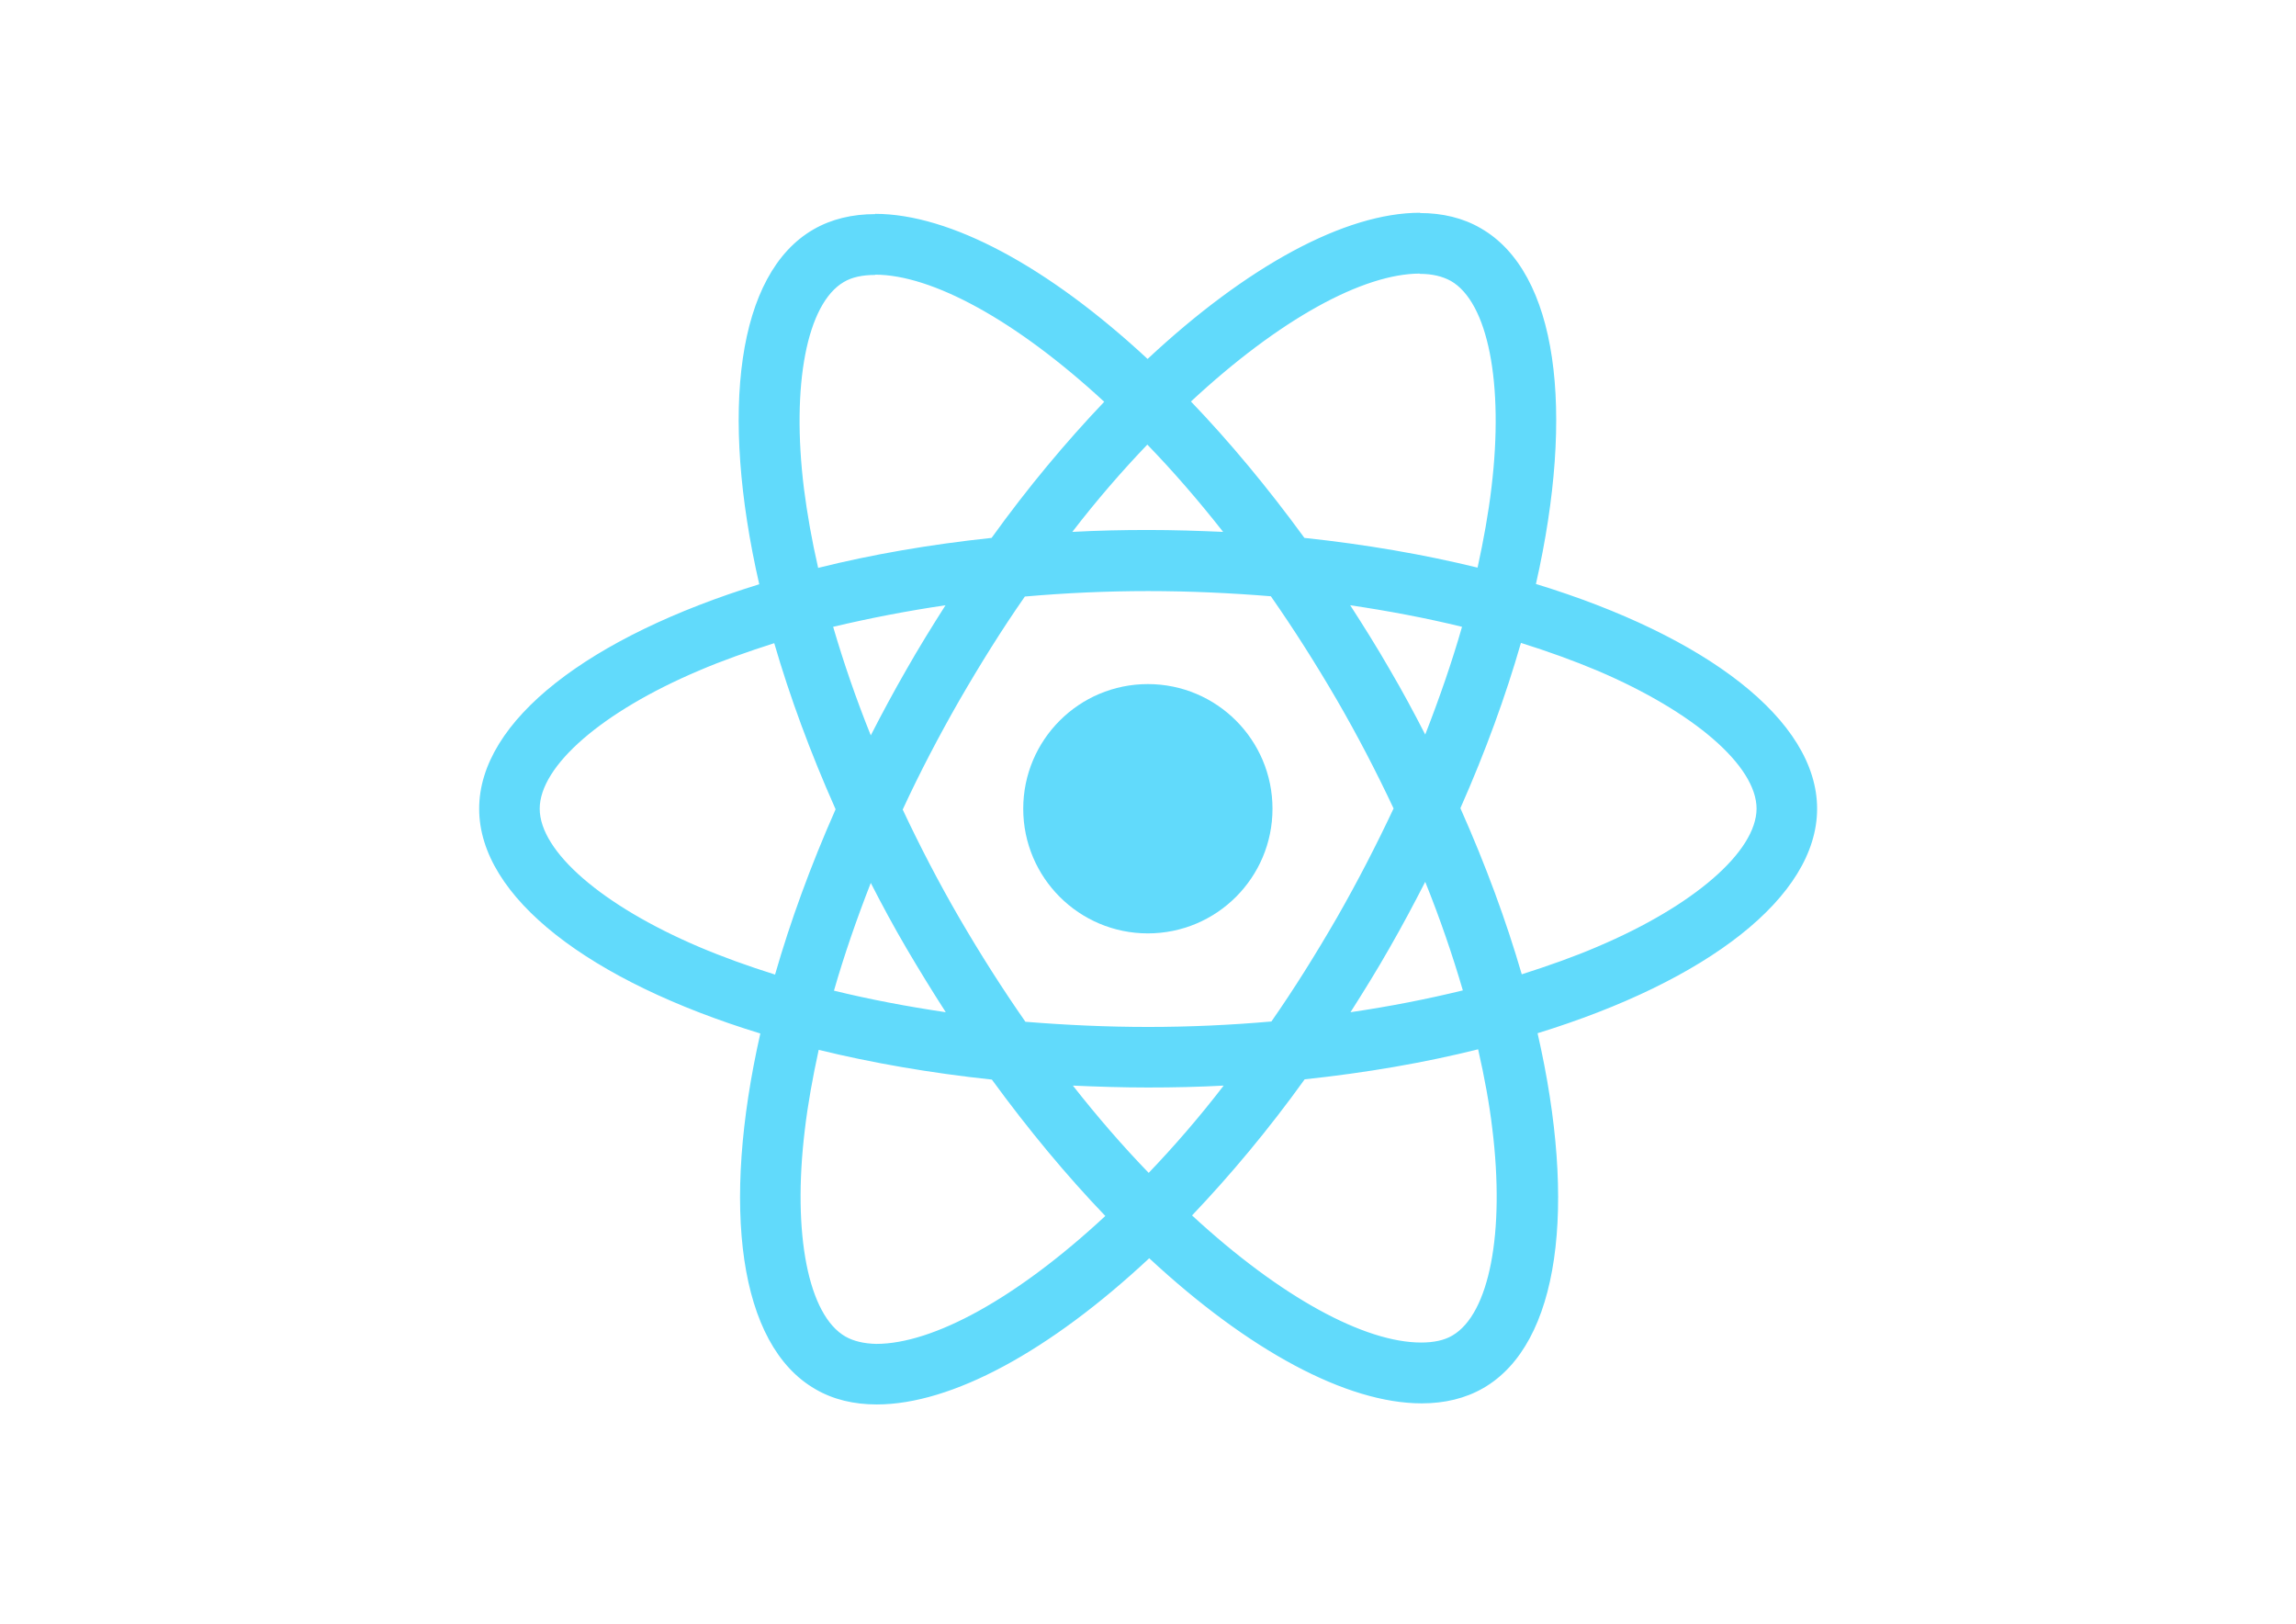
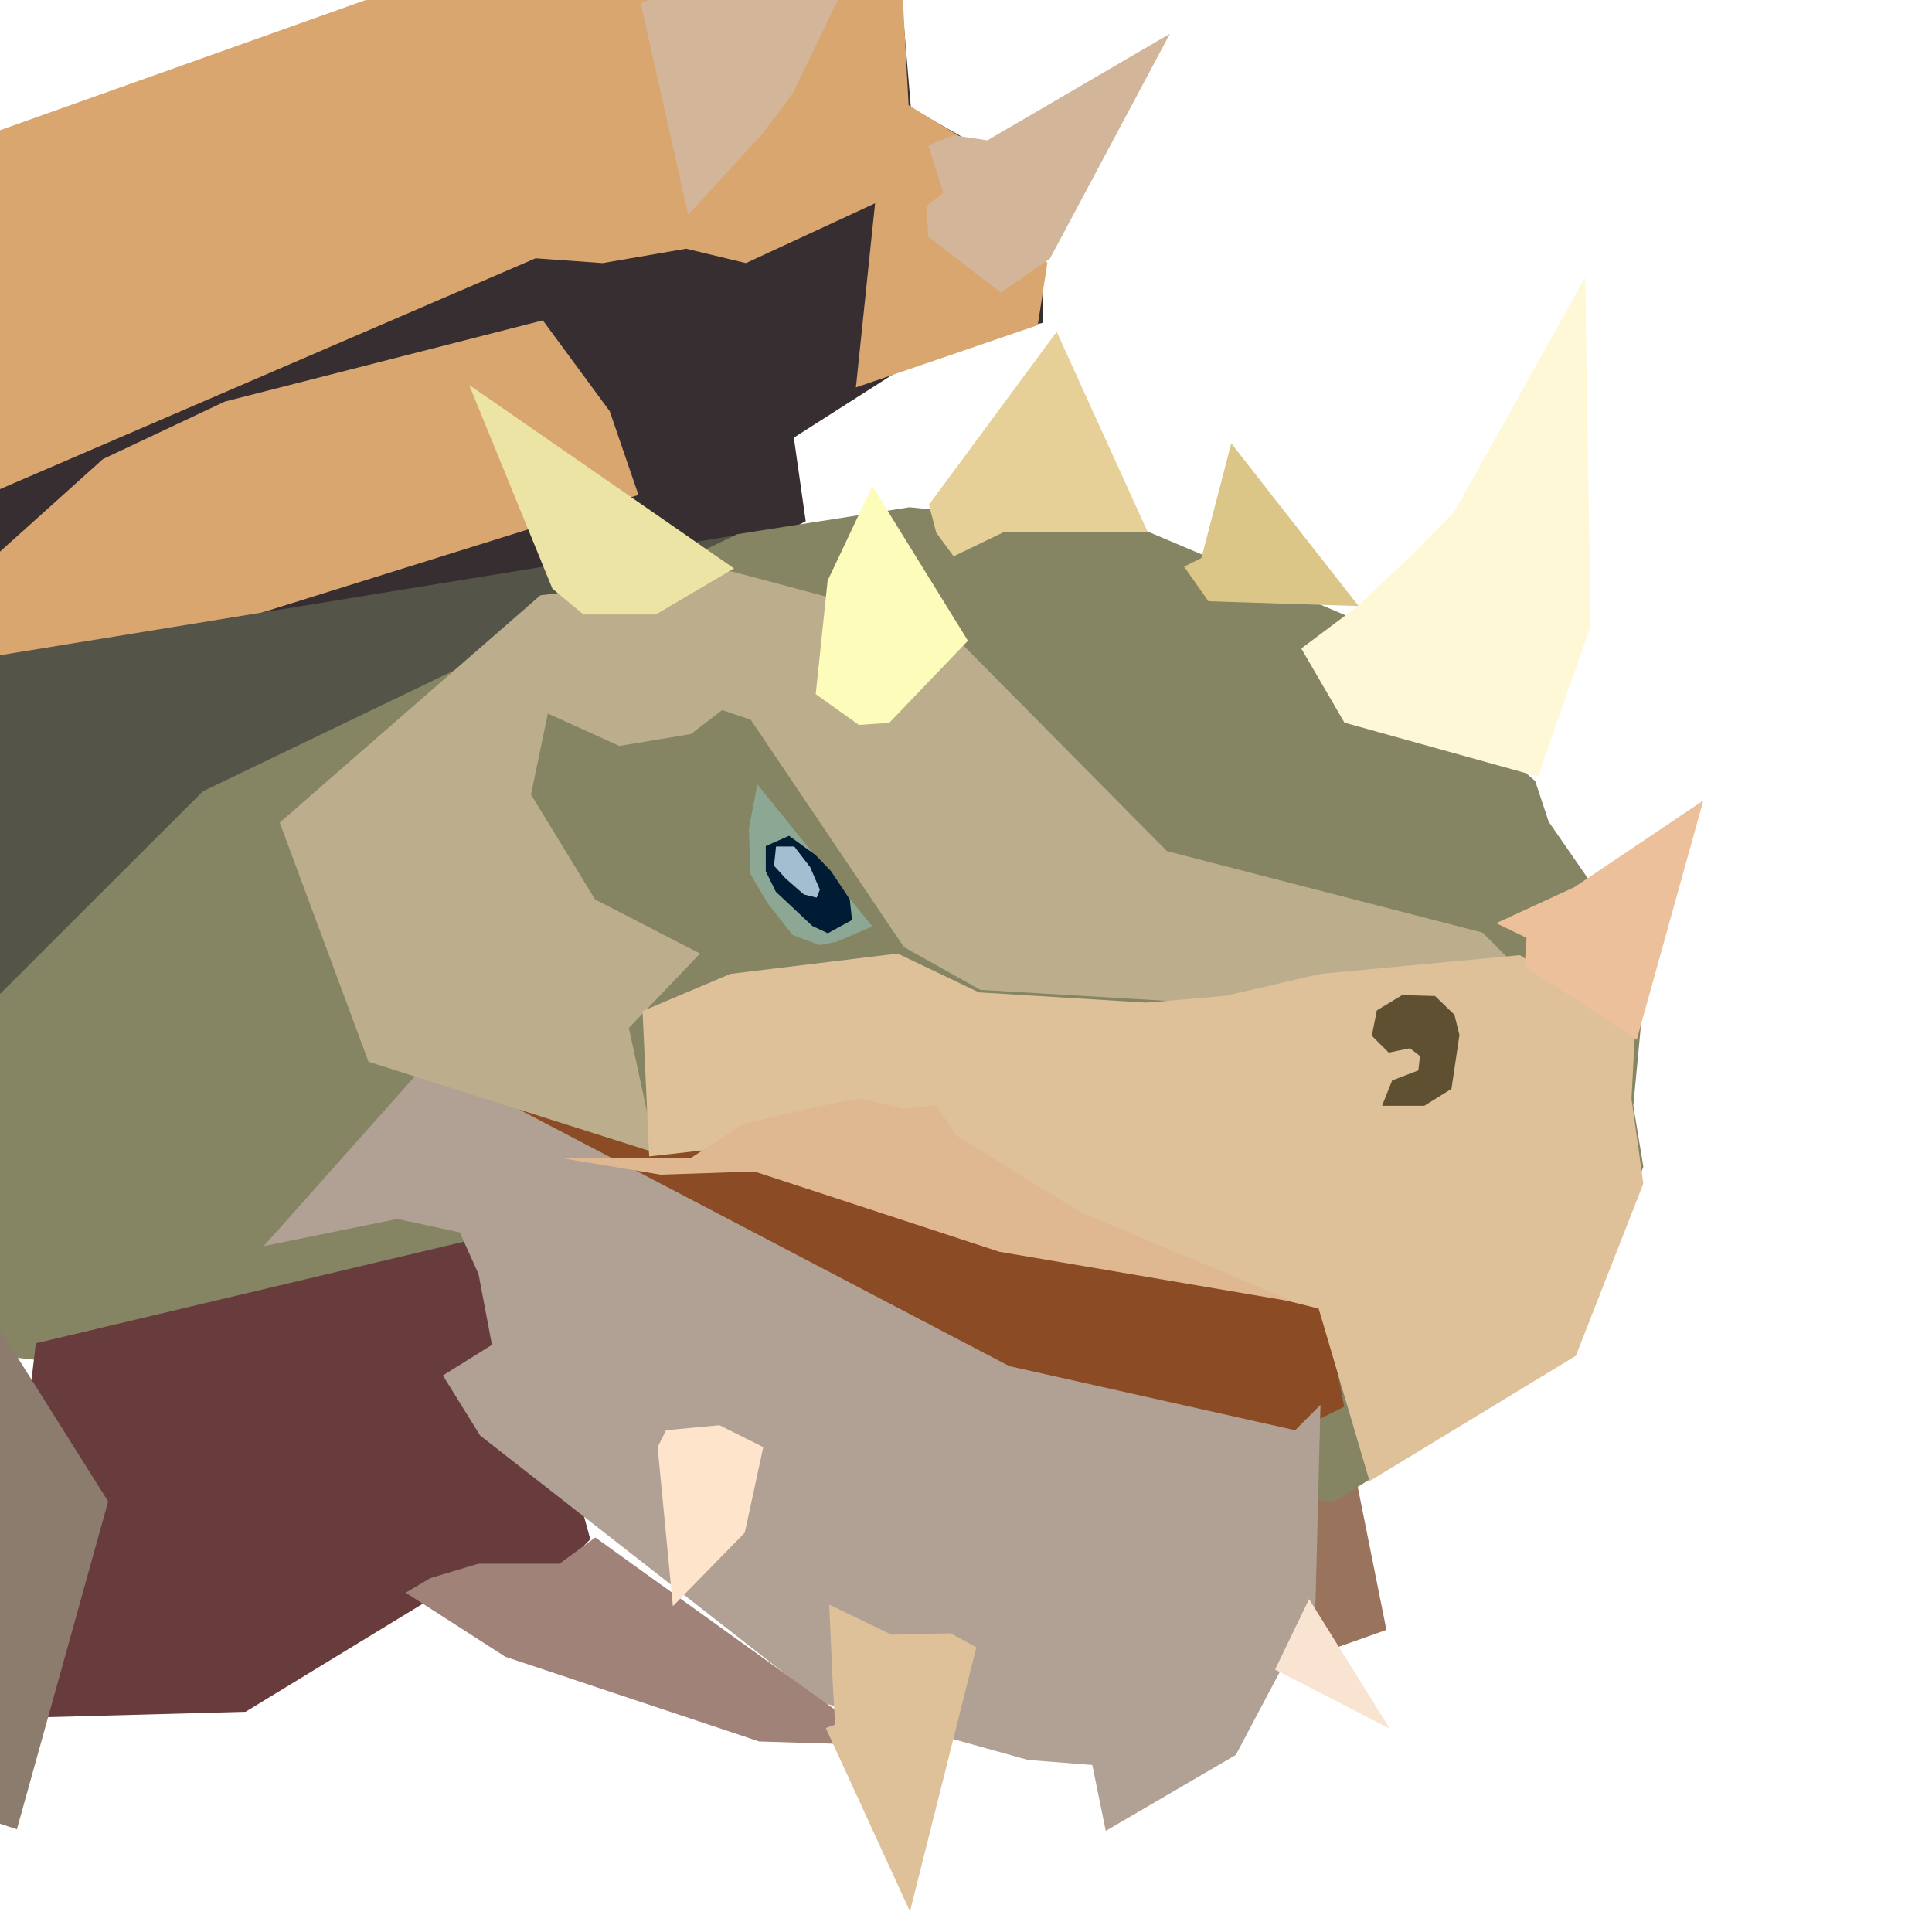
- <svg xmlns="http://www.w3.org/2000/svg" viewBox="0 0 841.9 595.3">
-   <g fill="#61DAFB">
-     <path d="M666.3 296.5c0-32.5-40.7-63.3-103.1-82.4 14.4-63.6 8-114.2-20.2-130.4-6.5-3.8-14.1-5.6-22.4-5.6v22.3c4.6 0 8.3.9 11.4 2.6 13.6 7.8 19.5 37.5 14.9 75.7-1.1 9.4-2.9 19.3-5.1 29.4-19.6-4.8-41-8.5-63.5-10.9-13.5-18.5-27.5-35.3-41.6-50 32.6-30.3 63.2-46.9 84-46.9V78c-27.5 0-63.5 19.6-99.9 53.6-36.4-33.8-72.4-53.2-99.9-53.2v22.3c20.7 0 51.4 16.5 84 46.6-14 14.7-28 31.4-41.3 49.9-22.6 2.4-44 6.1-63.6 11-2.3-10-4-19.7-5.2-29-4.7-38.2 1.1-67.9 14.6-75.8 3-1.8 6.9-2.6 11.5-2.6V78.5c-8.4 0-16 1.8-22.6 5.6-28.1 16.2-34.4 66.7-19.9 130.1-62.2 19.2-102.7 49.9-102.7 82.3 0 32.5 40.7 63.3 103.1 82.4-14.4 63.6-8 114.2 20.2 130.4 6.5 3.8 14.1 5.6 22.5 5.6 27.5 0 63.5-19.6 99.9-53.6 36.4 33.8 72.4 53.2 99.9 53.2 8.4 0 16-1.8 22.6-5.6 28.1-16.2 34.4-66.7 19.9-130.1 62-19.1 102.5-49.9 102.5-82.3zm-130.2-66.7c-3.7 12.9-8.3 26.2-13.5 39.5-4.1-8-8.4-16-13.1-24-4.6-8-9.5-15.8-14.4-23.4 14.2 2.1 27.9 4.7 41 7.9zm-45.8 106.5c-7.8 13.5-15.8 26.3-24.1 38.2-14.9 1.3-30 2-45.2 2-15.1 0-30.2-.7-45-1.9-8.3-11.9-16.4-24.6-24.2-38-7.6-13.1-14.5-26.4-20.8-39.8 6.2-13.4 13.2-26.8 20.7-39.9 7.8-13.5 15.8-26.3 24.1-38.2 14.9-1.3 30-2 45.2-2 15.1 0 30.2.7 45 1.9 8.3 11.9 16.4 24.6 24.2 38 7.6 13.1 14.5 26.4 20.8 39.8-6.3 13.4-13.2 26.8-20.7 39.9zm32.3-13c5.4 13.4 10 26.8 13.8 39.8-13.1 3.2-26.9 5.9-41.2 8 4.9-7.7 9.8-15.6 14.4-23.7 4.6-8 8.9-16.1 13-24.1zM421.2 430c-9.3-9.6-18.6-20.3-27.8-32 9 .4 18.2.7 27.5.7 9.4 0 18.7-.2 27.8-.7-9 11.7-18.3 22.4-27.5 32zm-74.4-58.9c-14.2-2.1-27.9-4.7-41-7.9 3.7-12.9 8.3-26.2 13.5-39.5 4.1 8 8.4 16 13.1 24 4.7 8 9.5 15.8 14.4 23.4zM420.7 163c9.3 9.6 18.6 20.3 27.8 32-9-.4-18.2-.7-27.5-.7-9.4 0-18.7.2-27.8.7 9-11.7 18.3-22.4 27.5-32zm-74 58.9c-4.9 7.7-9.8 15.6-14.4 23.7-4.6 8-8.9 16-13 24-5.4-13.4-10-26.8-13.8-39.8 13.1-3.1 26.9-5.8 41.2-7.9zm-90.5 125.2c-35.4-15.1-58.3-34.9-58.3-50.6 0-15.7 22.9-35.6 58.3-50.6 8.6-3.7 18-7 27.7-10.1 5.7 19.6 13.2 40 22.5 60.9-9.2 20.8-16.6 41.1-22.2 60.6-9.9-3.1-19.3-6.5-28-10.2zM310 490c-13.6-7.8-19.5-37.5-14.9-75.7 1.1-9.4 2.9-19.3 5.1-29.4 19.6 4.8 41 8.5 63.5 10.9 13.5 18.5 27.5 35.3 41.6 50-32.6 30.3-63.2 46.9-84 46.9-4.5-.1-8.3-1-11.3-2.7zm237.2-76.2c4.7 38.2-1.1 67.9-14.6 75.8-3 1.8-6.9 2.6-11.5 2.6-20.7 0-51.4-16.5-84-46.6 14-14.7 28-31.4 41.3-49.9 22.6-2.4 44-6.1 63.6-11 2.3 10.1 4.1 19.8 5.2 29.1zm38.5-66.7c-8.6 3.7-18 7-27.7 10.1-5.7-19.6-13.2-40-22.5-60.9 9.2-20.8 16.6-41.1 22.2-60.6 9.9 3.1 19.3 6.5 28.1 10.2 35.4 15.1 58.3 34.9 58.3 50.6-.1 15.7-23 35.6-58.4 50.6zM320.8 78.4z" />
-     <circle cx="420.9" cy="296.5" r="45.7" />
-     <path d="M520.5 78.1z" />
+ <svg xmlns="http://www.w3.org/2000/svg" width="32" height="32" viewBox="0 0 8.467 8.467" version="1.1" id="svg1">
+   <defs id="defs1">
+     <pattern id="EMFhbasepattern" patternUnits="userSpaceOnUse" width="6" height="6" x="0" y="0" />
+   </defs>
+   <g id="layer1">
+     <path style="fill:#372e31;fill-opacity:1;stroke-width:0.265" d="M -0.115,0.629 3.227,-0.545 3.929,-0.272 3.992,0.472 4.579,0.807 4.569,1.415 4.087,1.53 3.479,1.918 3.531,2.284 -0.042,4.233 Z" id="path24" />
+     <path style="fill:#d9a670;fill-opacity:1;stroke-width:0.265" d="M -0.01,3.647 0.954,2.745 2.798,2.169 2.672,1.802 2.379,1.404 0.985,1.76 0.451,2.012 -0.073,2.483 Z" id="path26" />
+     <path style="fill:#d9a670;fill-opacity:1;stroke-width:0.265" d="M -0.105,0.608 3.28,-0.597 3.94,-0.314 3.982,0.461 4.223,0.608 4.59,1.153 4.548,1.425 3.751,1.698 3.835,0.891 3.269,1.153 3.007,1.09 2.641,1.153 2.347,1.132 -0.01,2.148 Z" id="path25" />
+     <path style="fill:#d3b599;fill-opacity:1;stroke-width:0.265" d="M 3.016,0.941 3.342,0.585 3.475,0.408 3.883,-0.437 2.808,0.015 Z" id="path27" />
+     <path style="fill:#d3b599;fill-opacity:1;stroke-width:0.265" d="M 4.386,1.282 4.068,1.037 4.06,0.904 4.134,0.845 4.068,0.637 4.179,0.593 4.327,0.615 5.127,0.148 4.601,1.134 Z" id="path28" />
+     <path style="fill:#99735c;stroke-width:0.265;fill-opacity:1" d="M 6.076,7.143 5.853,6.031 5.735,5.646 3.334,4.49 2.667,5.676 5.113,7.484 Z" id="path13" />
+     <path style="fill:#545449;fill-opacity:1;stroke-width:0.265" d="M 3.605,2.284 -0.126,2.892 -0.251,4.841 Z" id="path23" />
+     <path style="fill:#858563;fill-opacity:1;stroke-width:0.265" d="M -0.03,4.386 0.889,3.468 3.231,2.341 3.986,2.223 5.024,2.327 5.898,2.697 6.728,3.423 6.787,3.601 7.217,4.223 7.158,4.846 7.202,5.113 6.891,5.928 5.847,6.581 -0.105,5.931 Z" id="path21" />
+     <path style="fill:#683c3d;fill-opacity:1;stroke-width:0.265" d="M -0.036,7.532 1.076,7.502 2.024,6.924 2.454,6.88 2.587,6.746 2.217,5.398 0.157,5.887 Z" id="path15" />
+     <path style="fill:#8a4b25;stroke-width:0.265;fill-opacity:1" d="M 1.845,4.683 2.949,5.216 4.468,6.016 5.653,6.283 5.891,6.165 5.802,5.705 Z" id="path11" />
+     <path style="fill:#b1a195;stroke-width:0.265;fill-opacity:1" d="M 1.875,4.653 4.423,5.987 5.676,6.268 5.787,6.157 5.765,7.032 5.416,7.691 4.846,8.024 4.787,7.735 4.505,7.713 3.601,7.461 2.104,6.291 1.941,6.028 2.156,5.894 2.097,5.583 2.015,5.401 1.741,5.342 1.156,5.461 Z" id="path12" />
+     <path style="fill:#a08279;stroke-width:0.265;fill-opacity:1" d="M 1.778,6.98 2.215,7.261 3.327,7.632 3.877,7.649 2.609,6.738 2.452,6.853 H 2.096 l -0.21,0.063 z" id="path16" />
+     <path style="fill:#8c7c6e;stroke-width:0.265;fill-opacity:1" d="M -0.03,5.779 0.474,6.58 0.074,8.017 -0.104,7.958 Z" id="path14" />
+     <path style="fill:#bcae8c;fill-opacity:1;stroke-width:0.265" d="M 1.226,3.605 2.368,2.609 3.206,2.504 4.15,2.756 5.114,3.73 6.497,4.087 6.643,4.233 5.365,4.401 4.296,4.338 3.961,4.15 3.29,3.154 3.165,3.112 3.028,3.217 2.714,3.269 2.401,3.127 2.327,3.482 2.608,3.942 3.068,4.179 2.756,4.505 2.875,5.053 1.615,4.653 Z" id="path17" />
+     <path style="fill:#dec099;fill-opacity:1;stroke-width:0.265" d="M 3.201,4.268 2.816,4.431 2.845,5.068 4.031,4.935 5.127,5.572 5.779,5.735 6.002,6.491 6.906,5.942 7.202,5.187 7.15,4.816 7.165,4.527 6.661,4.186 5.787,4.268 5.372,4.364 5.024,4.394 4.29,4.349 3.934,4.179 Z" id="path22" />
+     <path style="fill:#dfb891;fill-opacity:1;stroke-width:0.265" d="M 2.451,5.074 H 3.029 L 3.259,4.925 3.577,4.851 3.763,4.814 3.963,4.859 4.104,4.844 4.192,4.977 4.736,5.313 5.674,5.706 4.38,5.486 3.306,5.134 2.896,5.148 Z" id="path18" />
+     <path style="fill:#8ca793;fill-opacity:1;stroke-width:0.265" d="m 3.823,4.06 -0.504,-0.622 -0.037,0.193 0.007,0.2 0.074,0.126 0.111,0.141 0.119,0.044 0.074,-0.015 z" id="path19" />
+     <path style="display:inline;fill:#001b34;fill-opacity:1;stroke-width:0.4" d="m 3.356,3.708 0.102,-0.045 0.116,0.084 0.068,0.071 0.082,0.123 0.01,0.091 L 3.628,4.09 3.56,4.058 3.4,3.908 3.356,3.818 Z" id="path29" />
+     <path style="fill:#a3bed0;fill-opacity:1;stroke-width:0.408" d="m 3.523,3.92 -0.08,-0.07 -0.051,-0.056 0.009,-0.084 h 0.08 l 0.07,0.091 0.042,0.098 -0.014,0.035 z" id="path30" />
+     <path style="fill:#5e5031;fill-opacity:1;stroke-width:0.265" d="m 6.179,4.594 -0.093,0.019 -0.074,-0.074 0.022,-0.111 0.111,-0.067 0.144,0.004 0.085,0.082 0.022,0.089 L 6.361,4.772 6.242,4.846 H 6.057 l 0.044,-0.111 0.115,-0.044 0.007,-0.063 z" id="path20" />
+     <path style="fill:#f9e4d2;stroke-width:0.265;fill-opacity:1" d="m 5.588,7.317 0.149,-0.309 0.354,0.568 z" id="path7" />
+     <path style="fill:#dec099;stroke-width:0.265;fill-opacity:1" d="m 3.634,7.032 0.015,0.337 0.011,0.189 -0.041,0.015 0.369,0.804 0.291,-1.158 -0.113,-0.061 -0.259,0.006 z" id="path8" />
+     <path style="fill:#fee4cb;stroke-width:0.265;fill-opacity:1" d="M 2.949,7.039 3.264,6.717 3.345,6.342 3.153,6.246 2.919,6.268 2.882,6.342 Z" id="path9" />
+     <path style="fill:#dbc688;stroke-width:0.265;fill-opacity:1" d="m 5.954,2.656 -0.558,-0.713 -0.131,0.503 -0.076,0.037 0.107,0.152 z" id="path3" />
+     <path style="fill:#e7d097;stroke-width:0.265;fill-opacity:1" d="M 5.029,2.33 4.631,1.454 4.071,2.212 4.103,2.334 4.179,2.438 4.399,2.332 Z" id="path4" />
+     <path style="fill:#ece4a4;stroke-width:0.265;fill-opacity:1" d="M 3.217,2.491 2.056,1.687 2.421,2.58 2.557,2.693 h 0.317 z" id="path6" />
+     <path style="fill:#edc09c;fill-opacity:1;stroke-width:0.273" d="M 6.557,4.046 6.9,3.888 7.465,3.508 7.173,4.557 6.682,4.234 6.69,4.11 Z" id="path2" />
+     <path style="fill:#fef8d6;stroke-width:0.265;fill-opacity:1" d="M 5.703,2.842 5.947,2.659 6.172,2.447 6.374,2.242 6.947,1.216 6.971,2.743 6.74,3.403 5.892,3.167 Z" id="path1" />
+     <path style="fill:#fefcba;stroke-width:0.265;fill-opacity:1" d="M 3.575,3.042 3.627,2.545 3.823,2.13 4.242,2.808 3.897,3.168 3.764,3.177 Z" id="path5" />
  </g>
</svg>
